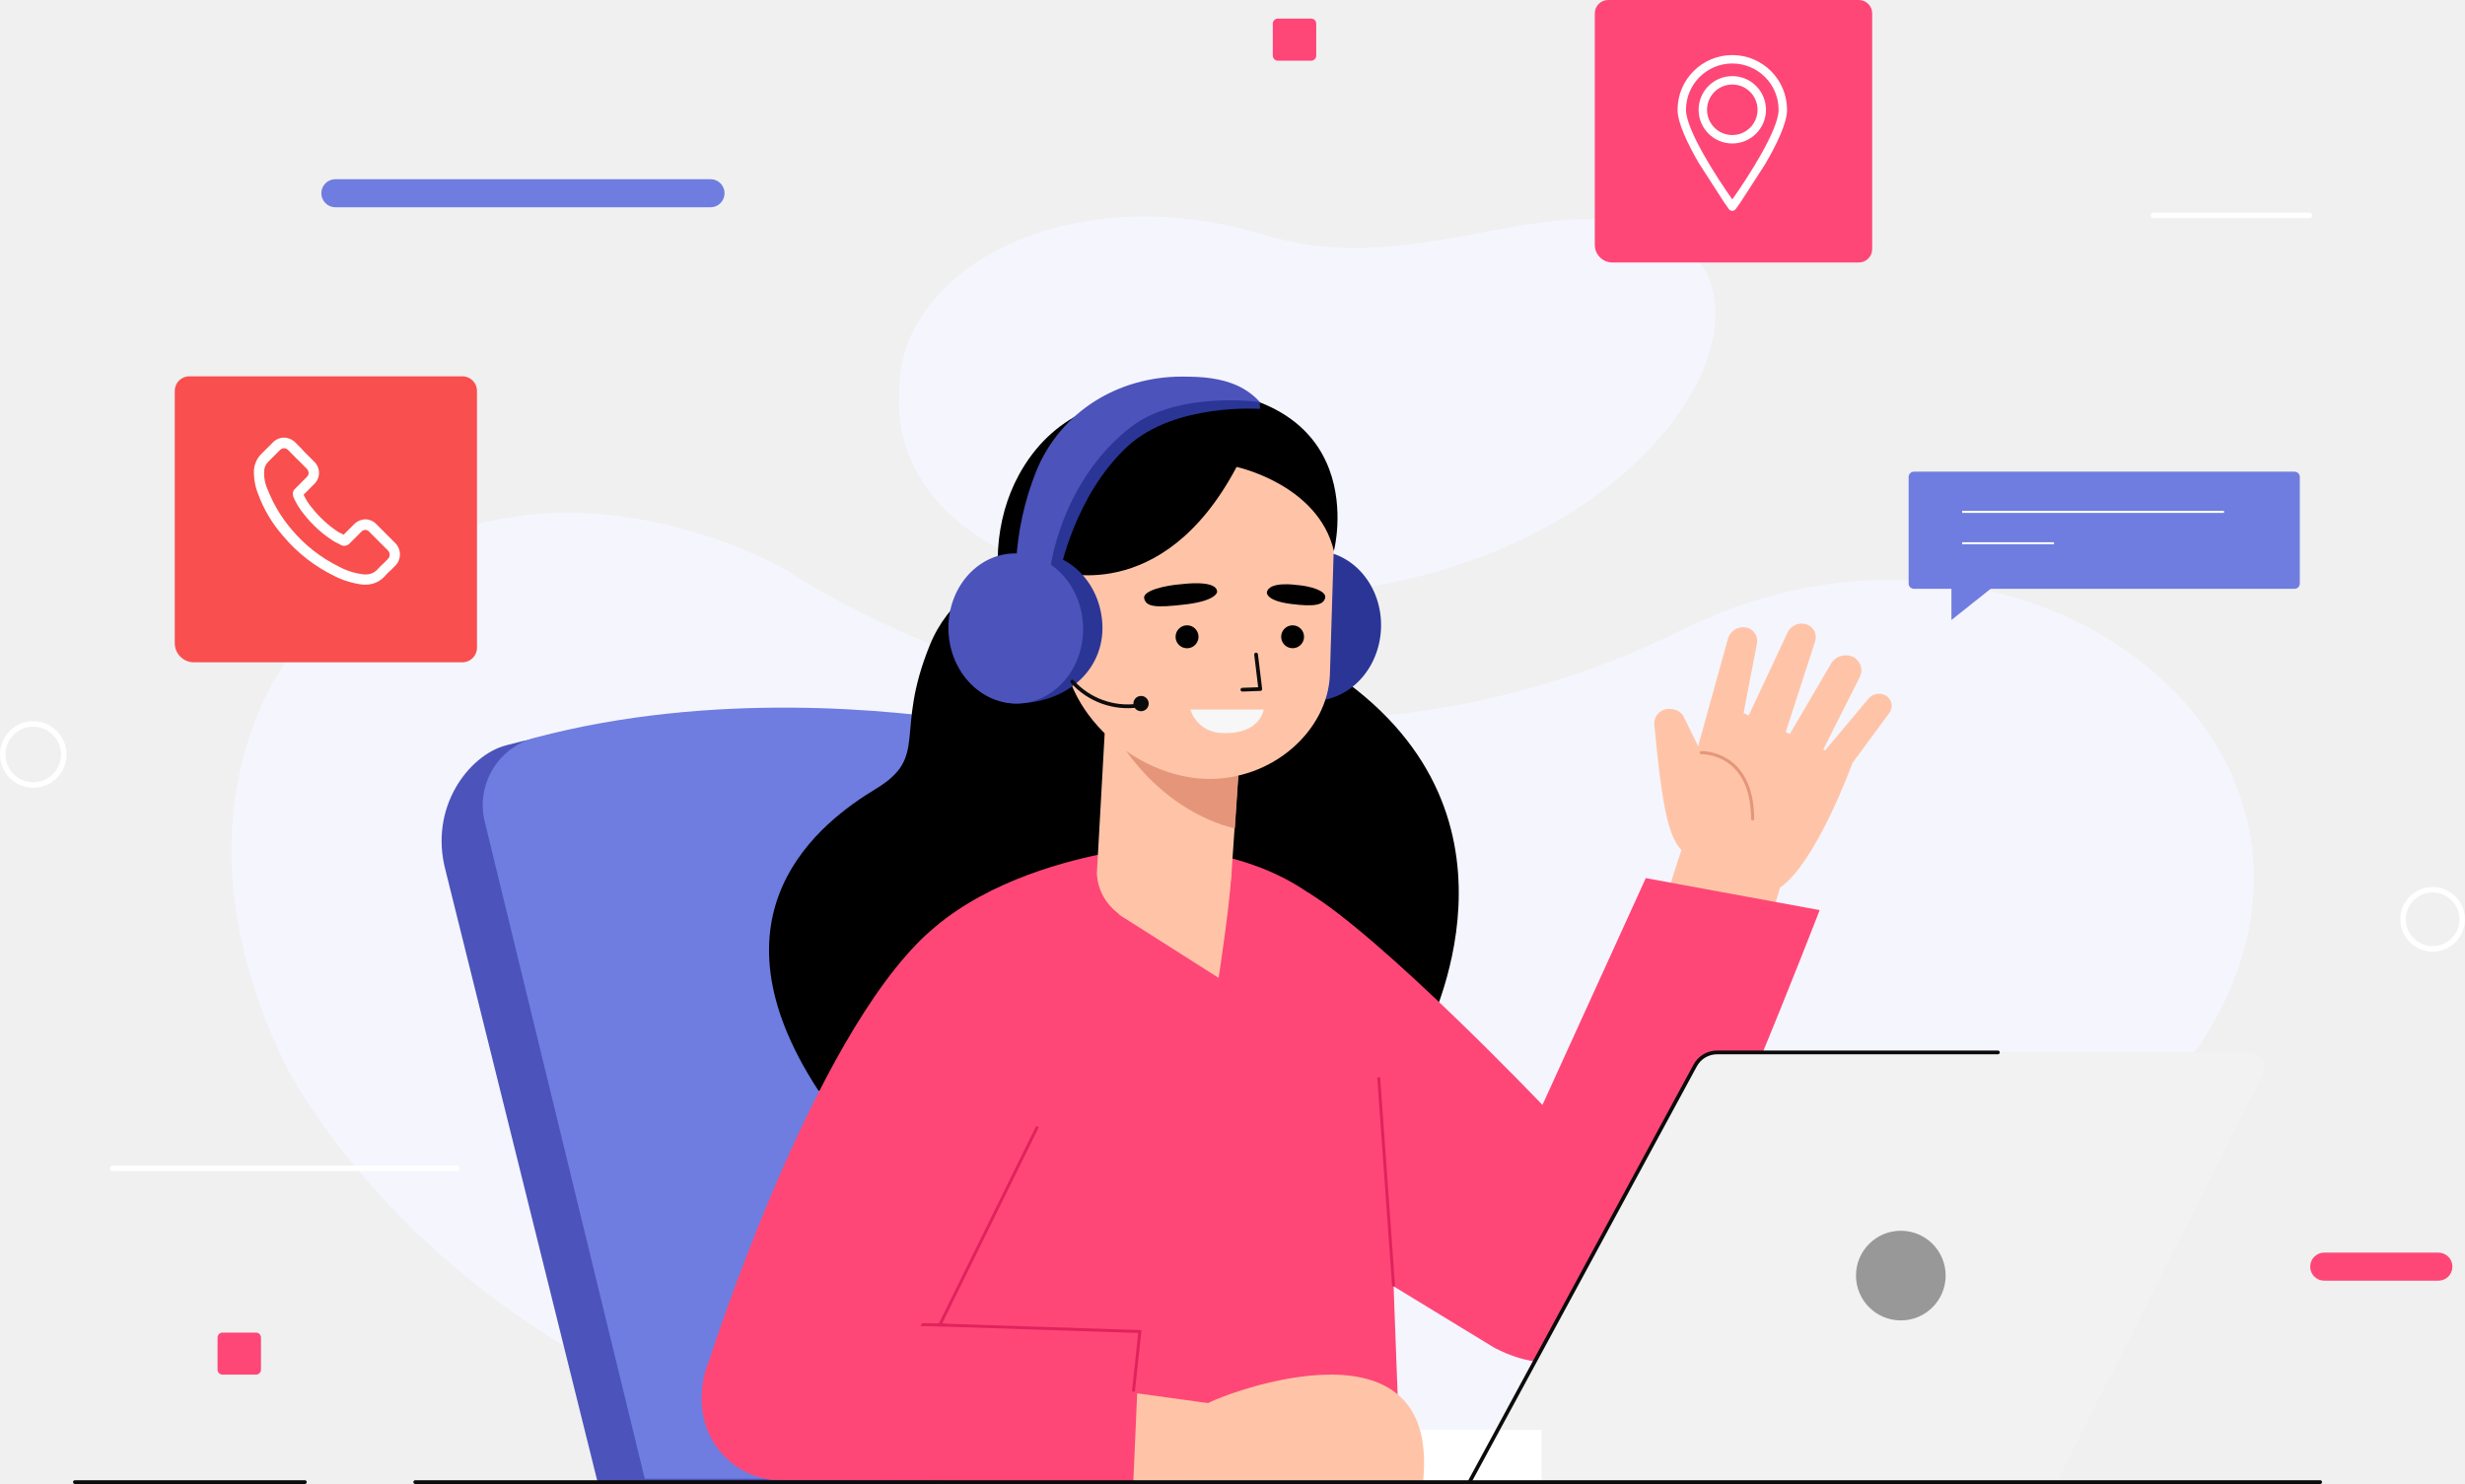
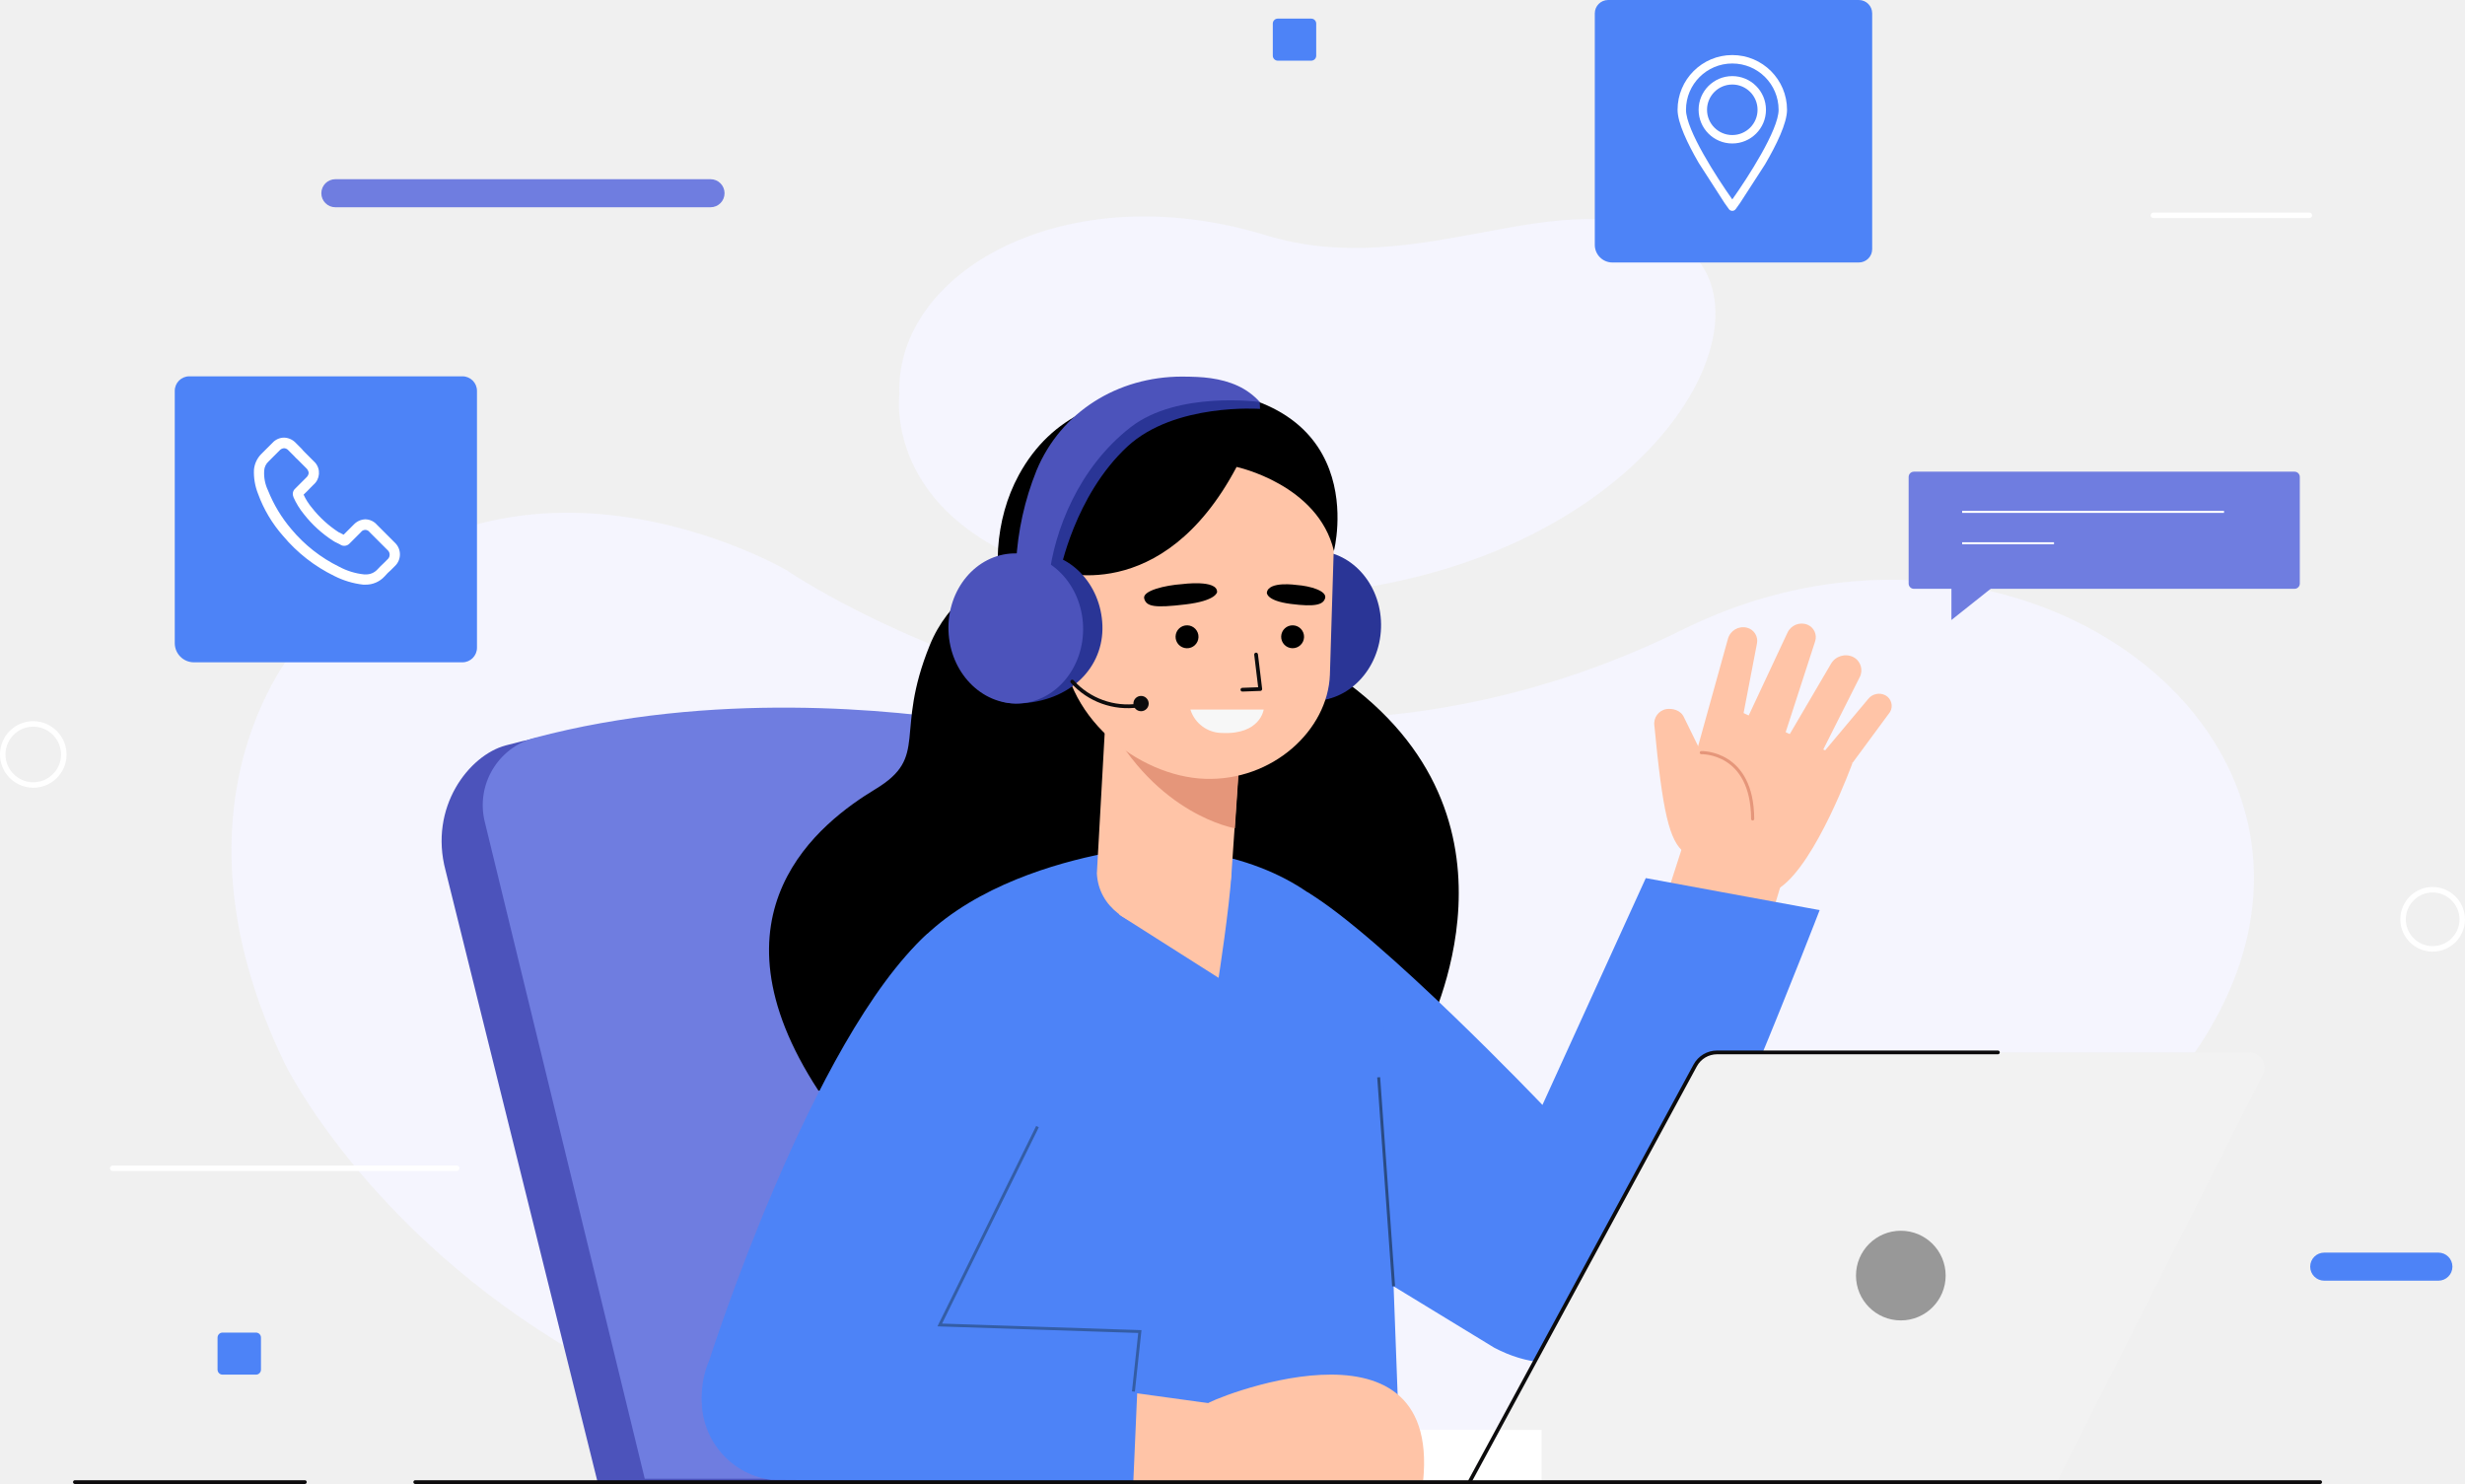
- <svg xmlns="http://www.w3.org/2000/svg" height="504.799" viewBox="0 0 838.547 504.799" width="838.547">
-   <path d="m314.621 389.062s109.089 226.226 465.674 109.395 170.523-336.348 10.1-257.05-305.023-20.107-305.023-20.107-97.584-57.189-165.079 24.017c0 .001-49.493 52.928-5.672 143.745z" fill="#f5f5fe" transform="translate(-217.772 -27.326)" />
-   <path d="m403.945 214.764s-9.548 69.195 120.489 68.646 185.966-97.486 142.711-121.558c-37.889-21.083-85.647 14.841-138.556-1.344-67.948-20.788-126.276 12.327-124.644 54.256z" fill="#f5f5fe" transform="translate(-97.995 -80.494)" />
-   <path d="m443.349 157.685h-127.616a4.775 4.775 0 0 1 -4.775-4.775 4.774 4.774 0 0 1 4.775-4.773h127.616a4.774 4.774 0 0 1 4.775 4.773 4.775 4.775 0 0 1 -4.775 4.775z" fill="#6f7de0" transform="translate(-201.644 -87.18)" />
-   <path d="m674.224 330.2h-38.835a4.774 4.774 0 0 1 -4.775-4.773 4.775 4.775 0 0 1 4.775-4.775h38.835a4.775 4.775 0 0 1 4.776 4.775 4.774 4.774 0 0 1 -4.776 4.773z" fill="#fe4777" transform="translate(155.27 105.443)" />
-   <rect fill="#fe4777" height="14.307" rx="1.701" width="14.771" x="432.982" y="6.332" />
-   <rect fill="#fe4777" height="14.307" rx="1.701" width="14.771" x="74.007" y="453.298" />
-   <g fill="none">
-     <path d="m665.671 272.531a10.064 10.064 0 1 1 -10.062-10.2 10.135 10.135 0 0 1 10.062 10.2z" stroke="#fff" stroke-linecap="round" stroke-linejoin="round" stroke-width="1.87" transform="translate(171.941 40.319)" />
-     <path d="m280.529 246.215a10.389 10.389 0 1 1 -10.388-10.534 10.461 10.461 0 0 1 10.388 10.534z" stroke="#fff" stroke-linecap="round" stroke-linejoin="round" stroke-width="1.87" transform="translate(-258.818 10.567)" />
-     <path d="m732.557 73.25h53.035" stroke="#fff" stroke-linecap="round" stroke-linejoin="round" stroke-width="1.87" />
-     <path d="m38.356 397.404h117.004" stroke="#fff" stroke-linecap="round" stroke-linejoin="round" stroke-width="1.87" />
+ <svg xmlns="http://www.w3.org/2000/svg" version="1.1" id="Capa_1" x="0px" y="0px" width="838.547px" height="504.799px" viewBox="0 0 838.547 504.799" enable-background="new 0 0 838.547 504.799" xml:space="preserve">
+   <path fill="#F5F5FE" d="M96.849,361.735c0,0,109.089,226.227,465.674,109.396s170.523-336.348,10.101-257.05  C412.199,293.379,267.6,193.974,267.6,193.974s-97.584-57.189-165.079,24.017C102.521,217.992,53.028,270.919,96.849,361.735  L96.849,361.735z" />
+   <path fill="#F5F5FE" d="M305.949,134.27c0,0-9.548,69.195,120.489,68.646S612.405,105.43,569.15,81.358  c-37.889-21.083-85.646,14.841-138.556-1.344C362.646,59.226,304.318,92.341,305.949,134.27z" />
+   <path fill="#6F7DE0" d="M241.705,70.505H114.089c-2.638,0-4.775-2.138-4.775-4.775c0.001-2.637,2.139-4.773,4.775-4.773h127.616  c2.637,0,4.774,2.136,4.774,4.773C246.48,68.367,244.342,70.505,241.705,70.505z" />
+   <path fill="#4D83F7" d="M829.493,435.643h-38.835c-2.637,0.001-4.774-2.136-4.774-4.772l0,0c0-2.638,2.138-4.775,4.774-4.775l0,0  h38.835c2.638,0,4.775,2.137,4.776,4.774v0.001C834.269,433.507,832.131,435.644,829.493,435.643  C829.494,435.643,829.494,435.643,829.493,435.643z" />
+   <path fill="#4D83F7" d="M434.683,6.332h11.369c0.939,0,1.701,0.762,1.701,1.701v10.905c0,0.939-0.762,1.701-1.701,1.701h-11.369  c-0.939,0-1.701-0.762-1.701-1.701V8.033C432.982,7.094,433.743,6.332,434.683,6.332z" />
+   <path fill="#4D83F7" d="M75.708,453.298h11.369c0.939,0,1.7,0.762,1.7,1.701v10.905c0,0.939-0.761,1.701-1.7,1.701H75.708  c-0.939,0-1.701-0.762-1.701-1.701v-10.905C74.007,454.06,74.769,453.298,75.708,453.298z" />
+   <g>
+     <path fill="none" stroke="#FFFFFF" stroke-width="1.87" stroke-linecap="round" stroke-linejoin="round" d="M837.612,312.851   c-0.075,5.557-4.642,10.002-10.199,9.926c-5.558-0.074-10.002-4.641-9.927-10.198c0.074-5.505,4.559-9.929,10.064-9.929   C833.144,302.69,837.648,307.256,837.612,312.851z" />
+     <path fill="none" stroke="#FFFFFF" stroke-width="1.87" stroke-linecap="round" stroke-linejoin="round" d="M21.711,256.782   c-0.08,5.736-4.796,10.322-10.533,10.242s-10.323-4.795-10.243-10.532c0.079-5.681,4.707-10.244,10.388-10.244   C17.1,246.288,21.751,251.004,21.711,256.782C21.711,256.782,21.711,256.782,21.711,256.782z" />
+     <path fill="none" stroke="#FFFFFF" stroke-width="1.87" stroke-linecap="round" stroke-linejoin="round" d="M732.557,73.25h53.035" />
+     <path fill="none" stroke="#FFFFFF" stroke-width="1.87" stroke-linecap="round" stroke-linejoin="round" d="M38.356,397.403H155.36   " />
  </g>
  <g transform="translate(649.285 160.451)">
-     <rect fill="#6f7de0" height="39.842" rx="1.792" width="133.069" />
-     <path d="m18.2 13.667h89.083" fill="none" stroke="#fff" stroke-miterlimit="10" stroke-width=".702" />
-     <path d="m18.2 24.352h31.247" fill="none" stroke="#fff" stroke-miterlimit="10" stroke-width=".702" />
-     <path d="m572.952 211.918v14.948l18.8-14.948z" fill="#6f7de0" transform="translate(-558.398 -176.416)" />
+     <path fill="#6F7DE0" d="M1.791,0h129.485c0.989,0,1.792,0.802,1.792,1.792V38.05c0,0.99-0.803,1.792-1.792,1.792H1.791   c-0.989,0-1.792-0.802-1.792-1.792V1.792C-0.001,0.802,0.802,0,1.791,0z" />
+     <path fill="none" stroke="#FFFFFF" stroke-width="0.702" stroke-miterlimit="10" d="M18.2,13.667h89.083" />
+     <path fill="none" stroke="#FFFFFF" stroke-width="0.702" stroke-miterlimit="10" d="M18.2,24.352h31.247" />
+     <path fill="#6F7DE0" d="M14.554,35.502V50.45l18.8-14.948H14.554z" />
  </g>
-   <path d="m4.947 0h92.913a4.947 4.947 0 0 1 4.947 4.947v87.392a4.947 4.947 0 0 1 -4.947 4.947h-91.335a6.525 6.525 0 0 1 -6.525-6.525v-85.814a4.947 4.947 0 0 1 4.947-4.947z" fill="#f94f4f" transform="translate(59.451 128.009)" />
-   <path d="m348.088 225.411-6.1-6.1a5.347 5.347 0 0 0 -3.922-1.854 5.652 5.652 0 0 0 -3.924 1.744l-3.486 3.488-.654-.328a10.246 10.246 0 0 1 -1.09-.544 37.636 37.636 0 0 1 -9.044-8.282 19.714 19.714 0 0 1 -2.832-4.468c.87-.762 1.634-1.634 2.4-2.4.328-.328.654-.654.98-.982a5.309 5.309 0 0 0 0-8.062l-3.05-3.052a9.72 9.72 0 0 1 -.98-1.09l-2.072-2.07a5.644 5.644 0 0 0 -3.922-1.742 5.4 5.4 0 0 0 -3.922 1.742l-3.814 3.814a8.769 8.769 0 0 0 -2.506 5.34 19.853 19.853 0 0 0 1.416 8.28 44.6 44.6 0 0 0 8.5 14.276 52.966 52.966 0 0 0 17.434 13.62 28.968 28.968 0 0 0 9.806 2.942h.764a8.652 8.652 0 0 0 6.538-2.834l.108-.108a16.486 16.486 0 0 1 1.962-1.962l1.416-1.416a5.466 5.466 0 0 0 -.006-7.952zm-2.506 5.666-1.308 1.308c-.762.652-1.416 1.416-2.18 2.178a5.176 5.176 0 0 1 -3.922 1.636h-.544a22.963 22.963 0 0 1 -8.5-2.616 49.63 49.63 0 0 1 -16.236-12.748 47.3 47.3 0 0 1 -7.954-13.186 13.5 13.5 0 0 1 -1.308-6.756 4.609 4.609 0 0 1 1.526-3.16l3.7-3.7a2.284 2.284 0 0 1 1.526-.764 2.083 2.083 0 0 1 1.526.764l1.962 1.962a10.132 10.132 0 0 0 1.088 1.088l3.052 3.052a2.559 2.559 0 0 1 .762 1.526 2.286 2.286 0 0 1 -.762 1.524c-.328.328-.654.654-.98.982-.982.98-1.854 1.852-2.726 2.724l-.104.109a2.386 2.386 0 0 0 -.654 2.724v.11a25.186 25.186 0 0 0 3.6 5.884 40.418 40.418 0 0 0 9.916 9.044 9.08 9.08 0 0 0 1.416.762 10.017 10.017 0 0 1 1.09.546l.108.108a2.5 2.5 0 0 0 3.052-.544l3.814-3.814a1.8 1.8 0 0 1 2.942 0l6.1 6.1a2.065 2.065 0 0 1 -.002 3.157z" fill="#fff" transform="translate(-213.757 -40.805)" />
-   <path d="m4.54 0h85.277a4.54 4.54 0 0 1 4.54 4.54v80.21a4.54 4.54 0 0 1 -4.54 4.54h-83.828a5.989 5.989 0 0 1 -5.989-5.99v-78.76a4.54 4.54 0 0 1 4.54-4.54z" fill="#fe4777" transform="translate(542.523)" />
-   <path d="m555.233 143.028a11.457 11.457 0 1 0 -11.457 11.457 11.457 11.457 0 0 0 11.457-11.457zm-20.05 0a8.593 8.593 0 1 1 8.593 8.591 8.593 8.593 0 0 1 -8.593-8.591z" fill="#fff" transform="translate(45.517 -105.68)" />
-   <path d="m546.4 180.59a1.428 1.428 0 0 0 2.311 0c.116-.159.662-.906 1.49-2.083l8.454-13.076c3.928-6.7 7.52-14.069 7.52-18.626a18.618 18.618 0 1 0 -37.237 0c0 4.426 3.389 11.506 7.181 18.046l8.8 13.662c.82 1.175 1.364 1.918 1.481 2.077zm1.156-49.538a15.752 15.752 0 0 1 15.753 15.754c0 6.851-10.471 23.039-15.753 30.487-5.281-7.448-15.753-23.636-15.753-30.487a15.754 15.754 0 0 1 15.75-15.754z" fill="#fff" transform="translate(41.74 -109.457)" />
-   <path d="m573.828 495.168c-.768-2.3-39.7-182.672-51.5-237.319a23.612 23.612 0 0 0 -19.362-18.372c-28.381-4.54-90.189-11.021-150.849 5.09-12.431 3.3-26.245 20.965-20.476 42.575l51.712 208.026z" fill="#4c53bb" transform="translate(-180.063 8.991)" />
-   <path d="m576.48 495.373c-.768-2.3-40.043-184.083-51.843-238.731a23.612 23.612 0 0 0 -19.362-18.372c-28.381-4.54-90.187-11.019-150.849 5.09a23.706 23.706 0 0 0 -16.844 28.533l54.428 223.48z" fill="#6f7de0" transform="translate(-172.676 7.645)" />
-   <path d="m489.686 207.13s-39.747 3.34-52.072 33.619 0 37.8-18.486 48.983-59.1 41.918-19.386 102.611l207.264-20.014c-.789-.866 38.716-72.594-30.318-120.889z" transform="translate(-121.305 -21.312)" />
-   <g fill="#ffc4a7">
-     <path d="m537.76 251.513-12.847 39.715 35.552 8.748 11.477-38.487z" transform="translate(37.247 28.244)" />
-     <path d="m530.054 283.782s25.348 16.867 32.466 11.954c12.441-8.587 24.673-42.441 24.673-42.441s-48.078-22.245-47.667-21.483-9.472 51.97-9.472 51.97z" transform="translate(42.988 6.226)" />
-     <path d="m535.476 282.137c-5.222-3.867-7.461-14.01-10.25-43.114a4.993 4.993 0 0 1 4.195-5.708c1.863-.218 4.752.22 5.935 2.953l10.854 22.1z" transform="translate(37.566 7.871)" />
-     <path d="m531.552 265.822 11.6-41.736a5.345 5.345 0 0 1 6.472-3.776 4.6 4.6 0 0 1 3.4 5.368l-6.011 31.268z" transform="translate(44.661 -6.787)" />
-     <path d="m540.089 252.092 13.768-29.4a5.323 5.323 0 0 1 6.807-2.756 4.586 4.586 0 0 1 2.625 5.647l-11.129 34.317z" transform="translate(54.193 -7.446)" />
-     <path d="m545.652 256.223 16.8-28.652a5.83 5.83 0 0 1 7.632-2.3 5.078 5.078 0 0 1 2.125 6.881l-13.709 27.202z" transform="translate(60.404 -1.752)" />
-     <path d="m563 254.374 12.807-17.368a4.125 4.125 0 0 0 -1.607-5.641 4.708 4.708 0 0 0 -5.856 1.251l-16.623 19.839z" transform="translate(67.181 5.147)" />
+   <path fill="#4D83F7" d="M64.398,128.009h92.913c2.732,0,4.947,2.215,4.947,4.947v87.392c0,2.732-2.215,4.947-4.947,4.947H65.976  c-3.604,0-6.524-2.921-6.524-6.525l0,0v-85.814C59.451,130.224,61.666,128.009,64.398,128.009z" />
+   <path fill="#FFFFFF" d="M134.331,184.606l-6.101-6.1c-0.986-1.145-2.411-1.818-3.922-1.854c-1.486,0.042-2.896,0.669-3.924,1.744  l-3.486,3.488l-0.653-0.328c-0.374-0.16-0.738-0.341-1.091-0.544c-3.446-2.248-6.502-5.045-9.044-8.282  c-1.14-1.355-2.093-2.858-2.832-4.468c0.87-0.762,1.635-1.634,2.4-2.4c0.328-0.328,0.654-0.654,0.98-0.982  c2.226-1.908,2.483-5.26,0.575-7.486c-0.177-0.207-0.369-0.399-0.575-0.576l-3.051-3.052c-0.354-0.338-0.681-0.703-0.979-1.09  l-2.072-2.07c-1.026-1.074-2.437-1.7-3.922-1.742c-1.492,0.014-2.911,0.644-3.922,1.742l-3.814,3.814  c-1.427,1.438-2.313,3.324-2.506,5.34c-0.124,2.83,0.359,5.653,1.416,8.28c1.914,5.249,4.798,10.092,8.5,14.276  c4.788,5.717,10.729,10.358,17.435,13.62c3.067,1.555,6.388,2.551,9.806,2.942h0.764c2.485,0.038,4.867-0.994,6.538-2.834  l0.108-0.108c0.598-0.708,1.254-1.364,1.962-1.962l1.416-1.416c2.194-2.073,2.292-5.533,0.219-7.727  C134.484,184.754,134.408,184.679,134.331,184.606L134.331,184.606z M131.825,190.272l-1.309,1.308  c-0.762,0.652-1.416,1.416-2.18,2.178c-1.013,1.082-2.441,1.677-3.922,1.636h-0.544c-2.978-0.31-5.864-1.199-8.5-2.616  c-6.246-3.064-11.777-7.408-16.236-12.748c-3.354-3.932-6.041-8.386-7.954-13.187c-1.013-2.101-1.463-4.429-1.308-6.756  c0.071-1.213,0.62-2.349,1.525-3.16l3.7-3.7c0.391-0.442,0.938-0.716,1.526-0.764c0.594,0.025,1.149,0.303,1.525,0.764l1.962,1.962  c0.335,0.39,0.699,0.753,1.089,1.088l3.052,3.052c0.421,0.406,0.689,0.945,0.762,1.526c-0.048,0.587-0.321,1.133-0.762,1.524  c-0.328,0.328-0.654,0.654-0.98,0.982c-0.981,0.98-1.854,1.852-2.726,2.724l-0.104,0.109c-0.784,0.671-1.048,1.77-0.653,2.724v0.11  c0.924,2.117,2.136,4.097,3.6,5.884c2.778,3.546,6.13,6.603,9.916,9.044c0.448,0.295,0.923,0.55,1.416,0.762  c0.374,0.16,0.738,0.342,1.09,0.546l0.108,0.108c1.021,0.547,2.283,0.322,3.052-0.544l3.814-3.814  c0.572-0.813,1.695-1.007,2.508-0.434c0.168,0.119,0.315,0.265,0.434,0.434l6.101,6.1c0.871,0.735,0.98,2.039,0.245,2.91  C131.997,190.114,131.914,190.197,131.825,190.272L131.825,190.272z" />
+   <path fill="#4D83F7" d="M547.063,0h85.277c2.507,0,4.54,2.033,4.54,4.54l0,0v80.21c0,2.507-2.033,4.54-4.54,4.54l0,0h-83.828  c-3.308,0-5.989-2.682-5.989-5.989c0,0,0,0,0-0.001V4.54C542.523,2.033,544.555,0,547.063,0z" />
+   <path fill="#FFFFFF" d="M600.75,37.348c0-6.328-5.13-11.457-11.457-11.457c-6.328,0-11.457,5.129-11.457,11.457  s5.129,11.457,11.457,11.457l0,0C595.62,48.805,600.75,43.676,600.75,37.348z M580.699,37.348c-0.001-4.746,3.846-8.594,8.592-8.595  c4.745-0.001,8.594,3.845,8.595,8.591c0.001,4.746-3.846,8.594-8.591,8.595c-0.001,0-0.002,0-0.002,0  C584.548,45.939,580.7,42.093,580.699,37.348z" />
+   <path fill="#FFFFFF" d="M588.14,71.133c0.463,0.638,1.356,0.78,1.994,0.316c0.122-0.088,0.229-0.195,0.316-0.316  c0.116-0.159,0.662-0.906,1.49-2.083l8.454-13.076c3.928-6.7,7.52-14.069,7.52-18.626c0-10.283-8.335-18.619-18.618-18.619  c-10.282,0-18.618,8.336-18.618,18.619c0,4.426,3.389,11.506,7.181,18.046l8.8,13.662C587.479,70.231,588.023,70.974,588.14,71.133z   M589.296,21.595c8.699,0,15.752,7.052,15.753,15.751c0,0.001,0,0.002,0,0.003c0,6.851-10.472,23.039-15.753,30.487  c-5.281-7.448-15.753-23.636-15.753-30.487c0-8.699,7.051-15.752,15.75-15.754H589.296z" />
+   <path fill="#4C53BB" d="M393.765,504.159c-0.769-2.3-39.7-182.672-51.5-237.319c-2.042-9.534-9.733-16.833-19.362-18.372  c-28.381-4.54-90.188-11.021-150.849,5.09c-12.431,3.301-26.245,20.965-20.476,42.575l51.712,208.026H393.765z" />
+   <path fill="#6F7DE0" d="M403.804,503.018c-0.769-2.3-40.043-184.083-51.843-238.73c-2.042-9.534-9.734-16.833-19.362-18.372  c-28.381-4.54-90.187-11.019-150.849,5.09c-12.433,3.357-19.912,16.025-16.845,28.533l54.429,223.479H403.804z" />
+   <path d="M368.381,185.818c0,0-39.747,3.34-52.072,33.619s0,37.8-18.485,48.983c-18.486,11.183-59.101,41.918-19.387,102.61  L485.7,351.017c-0.789-0.865,38.717-72.594-30.317-120.889L368.381,185.818z" />
+   <g>
+     <path fill="#FFC4A7" d="M575.007,279.757l-12.848,39.715l35.553,8.748l11.477-38.486L575.007,279.757z" />
+     <path fill="#FFC4A7" d="M573.041,290.008c0,0,25.349,16.867,32.467,11.954c12.44-8.587,24.673-42.441,24.673-42.441   s-48.078-22.245-47.667-21.482C582.925,238.8,573.041,290.008,573.041,290.008z" />
+     <path fill="#FFC4A7" d="M573.041,290.008c-5.222-3.866-7.461-14.01-10.25-43.114c-0.425-2.725,1.439-5.278,4.164-5.703   c0.011-0.002,0.021-0.003,0.031-0.005c1.863-0.218,4.752,0.22,5.936,2.953l10.854,22.1L573.041,290.008z" />
+     <path fill="#FFC4A7" d="M576.213,259.035l11.6-41.736c0.767-2.813,3.646-4.493,6.472-3.776c2.386,0.593,3.884,2.958,3.4,5.368   l-6.011,31.268L576.213,259.035z" />
+     <path fill="#FFC4A7" d="M594.281,244.646l13.769-29.4c1.17-2.587,4.166-3.8,6.807-2.756c2.215,0.908,3.358,3.368,2.625,5.647   l-11.129,34.317L594.281,244.646z" />
+     <path fill="#FFC4A7" d="M606.056,254.471l16.8-28.652c1.541-2.658,4.879-3.664,7.632-2.3c2.483,1.303,3.441,4.372,2.139,6.855   c-0.005,0.008-0.009,0.017-0.014,0.025l-13.709,27.203L606.056,254.471z" />
+     <path fill="#FFC4A7" d="M630.181,259.521l12.807-17.368c1.119-1.984,0.417-4.5-1.567-5.619c-0.013-0.008-0.026-0.015-0.039-0.022   c-2-1.038-4.455-0.513-5.856,1.251l-16.623,19.84L630.181,259.521z" />
  </g>
-   <path d="m532.754 240.3s17.37-.55 17.466 22.552" fill="none" stroke="#e5967a" stroke-linecap="round" stroke-linejoin="round" stroke-width="1.064" transform="translate(46.003 15.722)" />
-   <path d="m469.411 265.2c25.267 15.059 80.025 72.42 80.025 72.42l35.154-77.157 59.143 10.888s-39.15 101.614-58.654 133.688c-10.157 16.706-29.507 26.98-52.006 15.184l-63.04-38.441z" fill="#fe4777" transform="translate(-24.723 38.237)" />
-   <path d="m499.933 255.423s-79.6 5.943-93.717 58.679-11.884 156.725-11.884 156.725h190.894l-5.943-159.7s-4.206-52.732-79.35-55.704z" fill="#fe4777" transform="translate(-108.697 32.61)" />
-   <path d="m474.078 437.559-5.077-71.101" fill="none" stroke="#e0225d" stroke-miterlimit="10" />
-   <path d="m495.6 434.224 76.99-142.112a6.941 6.941 0 0 1 6.1-3.636h181.943a5.172 5.172 0 0 1 4.616 7.505l-69.884 138.243z" fill="#f2f2f2" transform="translate(4.516 69.516)" />
-   <path d="m380.426 486.405h143.993v17.335h-143.993z" fill="#fff" />
-   <path d="m588.116 332.388a15.251 15.251 0 1 1 -15.25-15.25 15.251 15.251 0 0 1 15.25 15.25z" fill="#989898" transform="translate(73.761 101.519)" />
-   <path d="m495.6 434.224 76.56-141.318a8.455 8.455 0 0 1 7.438-4.43h95.533" fill="none" stroke="#0c0b0c" stroke-linecap="round" stroke-linejoin="round" stroke-width="1.277" transform="translate(4.516 69.516)" />
-   <path d="m456.542 232.472c-.493 14.1 10.689 25.936 28.571 26.561 12.646.442 16.738-10.858 17.231-24.958s-9.359-25.892-22.006-26.334-23.3 10.63-23.796 24.731z" fill="#4040eb" transform="translate(-39.11 -20.645)" />
-   <path d="m459.644 232.579c-.493 14.1 9.359 25.89 22.008 26.332s23.3-10.629 23.794-24.73-9.359-25.89-22.008-26.332-23.3 10.629-23.794 24.73z" fill="#2a3596" transform="translate(-35.648 -20.523)" />
-   <path d="m480.533 194.04c2.277-3.988-.65-11.451-.65-11.451-22.476 0-41.87 7.2-53.043 27.731-16.433 30.205-4.5 76.911 34.174 91.122 37.11 13.637 17.345-103.595 17.345-103.595z" transform="translate(-80.273 -48.713)" />
-   <path d="m483.924 253.692-2.485 36.394c-.845 13.722-9.755 20.537-23.259 19.6-11.529-.8-21.944-7.5-22.577-19.034l3.268-58.62z" fill="#ffc4a7" transform="translate(-62.472 6.489)" />
-   <path d="m480.875 272.132s-26.707-4.394-43.758-37.3l45.476 11.421z" fill="#e5967a" transform="translate(-60.782 9.617)" />
-   <path d="m478.511 310.557c23.073.874 41.927-16.535 42.617-35.38l1.361-44.477a43.822 43.822 0 0 0 -40.763-45.311c-17.741-1.234-49.944 25.111-51.007 40.373l-.7 35.783c-.549 27.675 25.894 48.155 48.492 49.012z" fill="#ffc4a7" transform="translate(-68.719 -45.635)" />
-   <path d="m448.065 182.641c.114-.015.212-.036.326-.051z" fill="#f7de9e" transform="translate(-48.558 -48.712)" />
-   <path d="m419.85 227.759a17.971 17.971 0 1 0 19.174-16.672 17.965 17.965 0 0 0 -19.174 16.672z" fill="#ffc4a7" transform="translate(-80.11 -16.942)" />
-   <path d="m437.237 228.523s.9-12.989-11.666-11.81" fill="none" stroke="#20181f" stroke-linecap="round" stroke-linejoin="round" stroke-width="1.277" transform="translate(-73.675 -10.696)" />
-   <path d="m463.653 224.53 1.423 11.742-6.083.224" fill="none" stroke="#0c0b0c" stroke-linecap="round" stroke-linejoin="round" stroke-width="1.277" transform="translate(-36.356 -1.884)" />
-   <path d="m456.1 213.376s12.115-1.64 11.927 2.709c0 0-.22 2.948-10.778 4.2s-13.243.737-14.005-1.973 7.199-4.553 12.856-4.936z" transform="translate(-54 -14.677)" />
-   <path d="m473.061 213.485s-9.6-1.439-10.136 2.608c0 0-.288 2.743 8.108 3.831s11.059.256 11.713-1.935c.743-2.489-5.141-4.189-9.685-4.504z" transform="translate(-31.967 -14.494)" />
-   <path d="m448.256 223.6a3.9 3.9 0 1 0 4.021-3.763 3.894 3.894 0 0 0 -4.021 3.763z" transform="translate(-48.346 -7.122)" />
-   <path d="m465.227 223.6a3.894 3.894 0 1 0 4.019-3.763 3.892 3.892 0 0 0 -4.019 3.763z" transform="translate(-29.397 -7.122)" />
-   <path d="m450.637 233.376h24.933s-1.156 8.6-14.223 7.96a11.365 11.365 0 0 1 -10.71-7.96z" fill="#f7f7f7" transform="translate(-45.686 7.993)" />
-   <path d="m429.544 243.861s36.256 12.824 61.756-35.311c0 0 27.74 5.922 33.1 28.58 0 0 14.458-55.373-55.807-55.439l-40.293 24.383z" transform="translate(-70.63 -49.716)" />
-   <path d="m439.15 273.933 33.905 21.538s3.681-23.629 4.424-35.975z" fill="#ffc4a7" transform="translate(-58.512 37.158)" />
-   <path d="m500.949 186.419.083 2.362s-29.041-2.148-45.161 12.833c-17.967 16.7-22.9 42.7-22.9 42.7l-6.257-.591 7.865-41.22 14.672-10.644 21.813-8.221 14.573-1.915z" fill="#2a3596" transform="translate(-72.394 -49.681)" />
-   <path d="m460.668 232.909c.493 14.1-10.689 25.936-28.571 26.563-12.646.442-16.738-10.86-17.231-24.961s9.359-25.89 22.006-26.332 23.3 10.629 23.796 24.73z" fill="#2a3596" transform="translate(-85.647 -20.155)" />
-   <ellipse cx="22.915" cy="25.547" fill="#4c53bb" rx="22.915" ry="25.547" transform="matrix(.999 -.035 .035 .999 321.758 189.059)" />
-   <path d="m422.622 243.167a97.65 97.65 0 0 1 6.938-31.35c8.316-20.044 27.691-31.922 49.4-31.954q2.486-.006 5.217.116c6.261.288 12.833 1.651 17.868 5.382a22.23 22.23 0 0 1 3.478 3.133s-27.89-3.85-43.887 8.551c-18.027 13.973-26.015 35.681-27.778 50.768z" fill="#4c53bb" transform="translate(-76.966 -51.757)" />
-   <path d="m431.643 228.877a25.386 25.386 0 0 0 22.524 8.149" fill="none" stroke="#0c0b0c" stroke-linecap="round" stroke-linejoin="round" stroke-width="1.277" transform="translate(-66.894 2.97)" />
-   <path d="m446.676 233.782a2.6 2.6 0 1 1 -2.6-2.6 2.6 2.6 0 0 1 2.6 2.6z" fill="#0c0b0c" transform="translate(-55.911 5.547)" />
-   <path d="m474.9 347.787-36.876-5.076 1.029 30.943 28.532-.013z" fill="#ffc4a7" transform="translate(-59.765 130.072)" />
-   <path d="m457.324 350.107c-1.132-.472 79.278-34.305 73.3 26.228h-80.71z" fill="#ffc4a7" transform="translate(-46.493 127.335)" />
-   <path d="m402.655 331.763 118.481 3.566-2.227 51.208-123.184-.758a27.231 27.231 0 0 1 -21.707-36.987 27.232 27.232 0 0 1 28.637-17.029z" fill="#fe4777" transform="translate(-133.379 117.622)" />
-   <path d="m476.234 390.514 2.188-20.4-68.069-2.24 33.247-67.474" fill="none" stroke="#e0225d" stroke-miterlimit="10" transform="translate(-90.664 82.833)" />
-   <path d="m321.806 450.711-35.998-.436" fill="none" stroke="#e0225d" stroke-miterlimit="10" />
-   <path d="m494.674 305.27s-30.167 75.908-73.44 137.087c-4.851 6.856-18.344 10.265-26.736 9.9-18.941-.817-26.967-21.221-19.811-37.825 0 0 34.815-109.418 74.207-145.031.992-.896 45.78 35.869 45.78 35.869z" fill="#fe4777" transform="translate(-133.379 48.204)" />
-   <path d="m789.274 504.16h-648.013" fill="none" stroke="#0c0b0c" stroke-linecap="round" stroke-linejoin="round" stroke-width="1.277" />
-   <path d="m103.704 504.16h-78.224" fill="none" stroke="#0c0b0c" stroke-linecap="round" stroke-linejoin="round" stroke-width="1.277" />
+   <path fill="none" stroke="#E5967A" stroke-width="1.064" stroke-linecap="round" stroke-linejoin="round" d="M578.757,256.022  c0,0,17.37-0.551,17.466,22.552" />
+   <path fill="#4D83F7" d="M444.688,303.437c25.267,15.06,80.025,72.42,80.025,72.42l35.153-77.156l59.144,10.888  c0,0-39.15,101.614-58.654,133.688c-10.157,16.706-29.507,26.979-52.006,15.184l-63.04-38.441L444.688,303.437z" />
+   <path fill="#4D83F7" d="M391.236,288.033c0,0-79.6,5.942-93.717,58.679s-11.884,156.725-11.884,156.725h190.894l-5.942-159.699  C470.586,343.737,466.38,291.005,391.236,288.033L391.236,288.033z" />
+   <path fill="none" stroke="#2A4B84" stroke-miterlimit="10" d="M474.077,437.559l-5.076-71.101" />
+   <path fill="#F2F2F2" d="M500.115,503.74l76.99-142.112c1.213-2.239,3.554-3.635,6.1-3.636h181.943c2.856,0,5.172,2.315,5.172,5.172  c0,0.811-0.19,1.609-0.556,2.333L699.881,503.74H500.115z" />
+   <path fill="#FFFFFF" d="M380.426,486.405h143.993v17.335H380.426V486.405z" />
+   <path fill="#989898" d="M661.877,433.907c0,8.423-6.827,15.251-15.25,15.252c-8.424,0-15.252-6.827-15.252-15.25  c-0.001-8.423,6.826-15.252,15.25-15.252c0,0,0.001,0,0.002,0C655.049,418.657,661.876,425.485,661.877,433.907z" />
+   <path fill="none" stroke="#0C0B0C" stroke-width="1.277" stroke-linecap="round" stroke-linejoin="round" d="M500.115,503.74  l76.561-141.318c1.478-2.729,4.333-4.431,7.438-4.43h95.533" />
+   <path fill="#4040EB" d="M417.432,211.827c-0.493,14.1,10.688,25.936,28.571,26.561c12.646,0.442,16.737-10.858,17.23-24.958  c0.493-14.1-9.359-25.892-22.006-26.334C428.58,186.654,417.928,197.726,417.432,211.827L417.432,211.827z" />
+   <path fill="#2A3596" d="M423.995,212.056c-0.492,14.1,9.359,25.89,22.009,26.332c12.648,0.442,23.3-10.629,23.794-24.73  c0.494-14.101-9.359-25.89-22.009-26.332C435.141,186.884,424.49,197.955,423.995,212.056L423.995,212.056z" />
+   <path d="M400.26,145.327c2.276-3.988-0.65-11.451-0.65-11.451c-22.476,0-41.87,7.2-53.043,27.731  c-16.433,30.205-4.5,76.911,34.174,91.122c37.11,13.637,17.346-103.595,17.346-103.595L400.26,145.327z" />
+   <path fill="#FFC4A7" d="M421.451,260.181l-2.484,36.395c-0.846,13.722-9.755,20.537-23.26,19.6  c-11.528-0.8-21.943-7.5-22.576-19.033l3.268-58.621L421.451,260.181z" />
+   <path fill="#E5967A" d="M420.093,281.749c0,0-26.707-4.395-43.758-37.3l45.476,11.421L420.093,281.749z" />
+   <path fill="#FFC4A7" d="M409.791,264.922c23.073,0.874,41.928-16.535,42.617-35.38l1.361-44.477  c0.86-23.627-17.177-43.676-40.763-45.311c-17.741-1.234-49.944,25.111-51.007,40.373l-0.7,35.783  C360.751,243.585,387.194,264.065,409.791,264.922L409.791,264.922z" />
+   <path fill="#F7DE9E" d="M399.507,133.929c0.113-0.015,0.212-0.036,0.325-0.051L399.507,133.929z" />
+   <path fill="#FFC4A7" d="M339.74,210.817c-0.693,9.901,6.771,18.489,16.672,19.183c9.9,0.693,18.489-6.771,19.183-16.672  c0.693-9.9-6.771-18.489-16.672-19.183c-0.003,0-0.006,0-0.009,0c-9.897-0.692-18.481,6.771-19.173,16.669  C339.74,210.815,339.74,210.816,339.74,210.817z" />
+   <path fill="none" stroke="#20181F" stroke-width="1.277" stroke-linecap="round" stroke-linejoin="round" d="M363.562,217.827  c0,0,0.9-12.989-11.666-11.81" />
+   <path fill="none" stroke="#0C0B0C" stroke-width="1.277" stroke-linecap="round" stroke-linejoin="round" d="M427.297,222.646  l1.423,11.742l-6.083,0.224" />
+   <path d="M402.1,198.699c0,0,12.115-1.64,11.927,2.709c0,0-0.22,2.948-10.778,4.2c-10.558,1.252-13.242,0.737-14.005-1.973  C388.482,200.925,396.443,199.082,402.1,198.699z" />
+   <path d="M441.094,198.991c0,0-9.601-1.439-10.137,2.608c0,0-0.287,2.743,8.108,3.831c8.396,1.088,11.06,0.256,11.713-1.935  C451.522,201.006,445.638,199.306,441.094,198.991L441.094,198.991z" />
+   <path d="M399.909,216.478c-0.074,2.153,1.61,3.958,3.763,4.033c2.153,0.075,3.958-1.61,4.033-3.763  c0.074-2.152-1.61-3.958-3.763-4.033c-0.004,0-0.008,0-0.012,0C401.781,212.644,399.981,214.328,399.909,216.478L399.909,216.478z" />
+   <path d="M435.829,216.478c-0.071,2.149,1.614,3.95,3.764,4.021c2.149,0.071,3.949-1.614,4.021-3.763s-1.613-3.95-3.763-4.021  c-0.001,0-0.002,0-0.002,0c-2.148-0.071-3.948,1.613-4.02,3.761C435.829,216.477,435.829,216.477,435.829,216.478z" />
+   <path fill="#F7F7F7" d="M404.95,241.369h24.934c0,0-1.156,8.6-14.224,7.96C410.744,249.271,406.423,246.06,404.95,241.369  L404.95,241.369z" />
+   <path d="M358.913,194.145c0,0,36.257,12.824,61.757-35.311c0,0,27.739,5.922,33.1,28.58c0,0,14.458-55.373-55.807-55.439  l-40.293,24.383L358.913,194.145z" />
+   <path fill="#FFC4A7" d="M380.638,311.091l33.905,21.538c0,0,3.681-23.629,4.424-35.975L380.638,311.091z" />
+   <path fill="#2A3596" d="M428.555,136.738l0.083,2.362c0,0-29.041-2.148-45.161,12.833c-17.967,16.7-22.9,42.7-22.9,42.7  l-6.257-0.591l7.865-41.22l14.672-10.644l21.813-8.221l14.572-1.915L428.555,136.738z" />
+   <path fill="#2A3596" d="M375.021,212.754c0.493,14.1-10.689,25.936-28.571,26.563c-12.646,0.442-16.737-10.86-17.23-24.961  s9.358-25.89,22.006-26.332C363.871,187.582,374.525,198.653,375.021,212.754z" />
+   <ellipse transform="matrix(-0.035 -0.9994 0.9994 -0.035 143.9938 566.5945)" fill="#4C53BB" cx="345.544" cy="213.778" rx="25.537" ry="22.906" />
+   <path fill="#4C53BB" d="M345.656,191.41c0.567-10.761,2.911-21.354,6.938-31.35c8.315-20.044,27.69-31.922,49.399-31.954  c1.657-0.004,3.396,0.035,5.218,0.116c6.261,0.288,12.833,1.651,17.867,5.382c1.267,0.919,2.433,1.969,3.479,3.133  c0,0-27.891-3.85-43.887,8.551c-18.027,13.973-26.016,35.681-27.778,50.768L345.656,191.41z" />
+   <path fill="none" stroke="#0C0B0C" stroke-width="1.277" stroke-linecap="round" stroke-linejoin="round" d="M364.748,231.847  c5.675,6.31,14.126,9.368,22.524,8.149" />
+   <path fill="#0C0B0C" d="M390.765,239.329c0,1.436-1.164,2.6-2.601,2.6c-1.436,0-2.6-1.164-2.6-2.6c0-1.436,1.164-2.6,2.6-2.6  C389.601,236.729,390.765,237.893,390.765,239.329L390.765,239.329z" />
+   <path fill="#FFC4A7" d="M415.135,477.859l-36.876-5.076l1.028,30.942l28.532-0.013L415.135,477.859z" />
+   <path fill="#FFC4A7" d="M410.83,477.442c-1.132-0.473,79.278-34.306,73.301,26.228h-80.71L410.83,477.442z" />
+   <path fill="#4D83F7" d="M269.276,449.385l118.481,3.566l-2.228,51.208l-123.184-0.758c-14.905-2.001-25.367-15.706-23.367-30.611  c0.294-2.185,0.851-4.326,1.66-6.376C245.194,454.879,256.966,447.879,269.276,449.385L269.276,449.385z" />
+   <path fill="none" stroke="#345DA5" stroke-miterlimit="10" d="M385.57,473.347l2.188-20.399l-68.069-2.24l33.247-67.474" />
+   <path fill="none" stroke="#E0225D" stroke-miterlimit="10" d="M285.808,450.275" />
+   <path fill="none" stroke="#E0225D" stroke-miterlimit="10" d="M321.806,450.711" />
+   <path fill="#4D83F7" d="M361.295,353.474c0,0-30.167,75.908-73.44,137.087c-4.851,6.856-18.344,10.266-26.735,9.9  c-18.941-0.817-26.968-21.221-19.812-37.825c0,0,34.815-109.418,74.207-145.031C316.507,316.709,361.295,353.474,361.295,353.474  L361.295,353.474z" />
+   <path fill="none" stroke="#0C0B0C" stroke-width="1.277" stroke-linecap="round" stroke-linejoin="round" d="M789.274,504.16  H141.261" />
+   <path fill="none" stroke="#0C0B0C" stroke-width="1.277" stroke-linecap="round" stroke-linejoin="round" d="M103.704,504.16H25.48" />
</svg>
